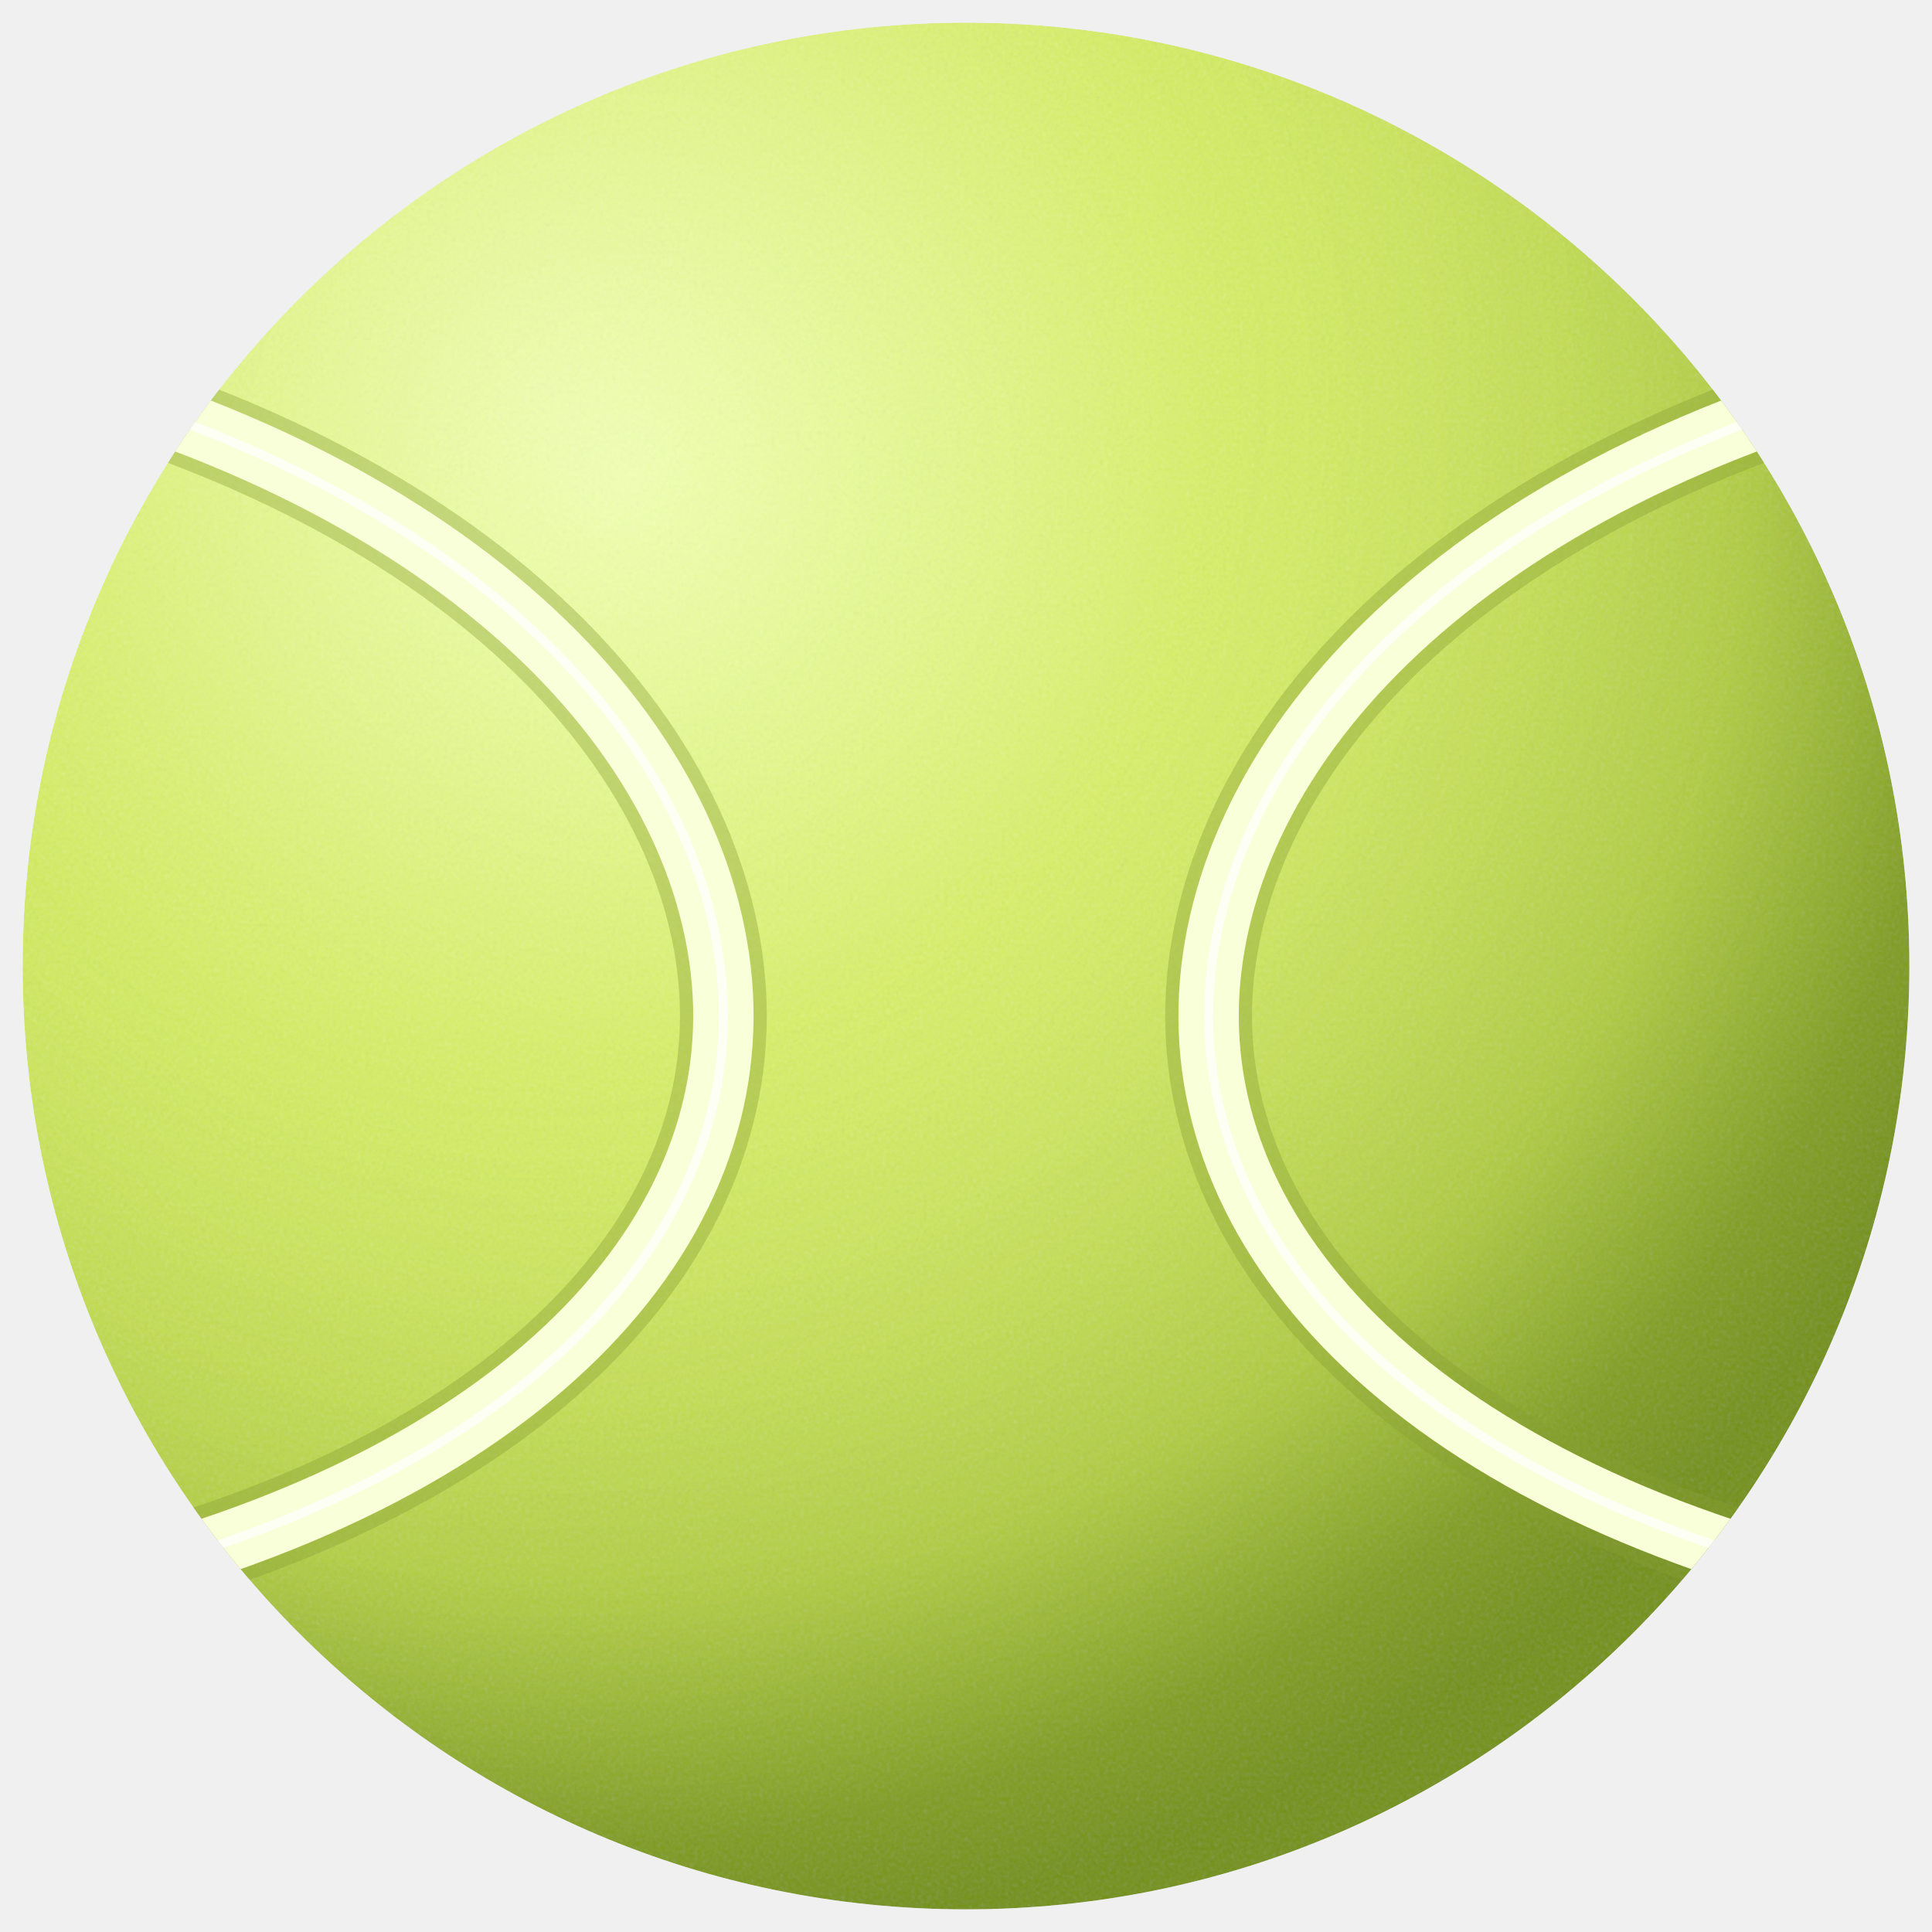
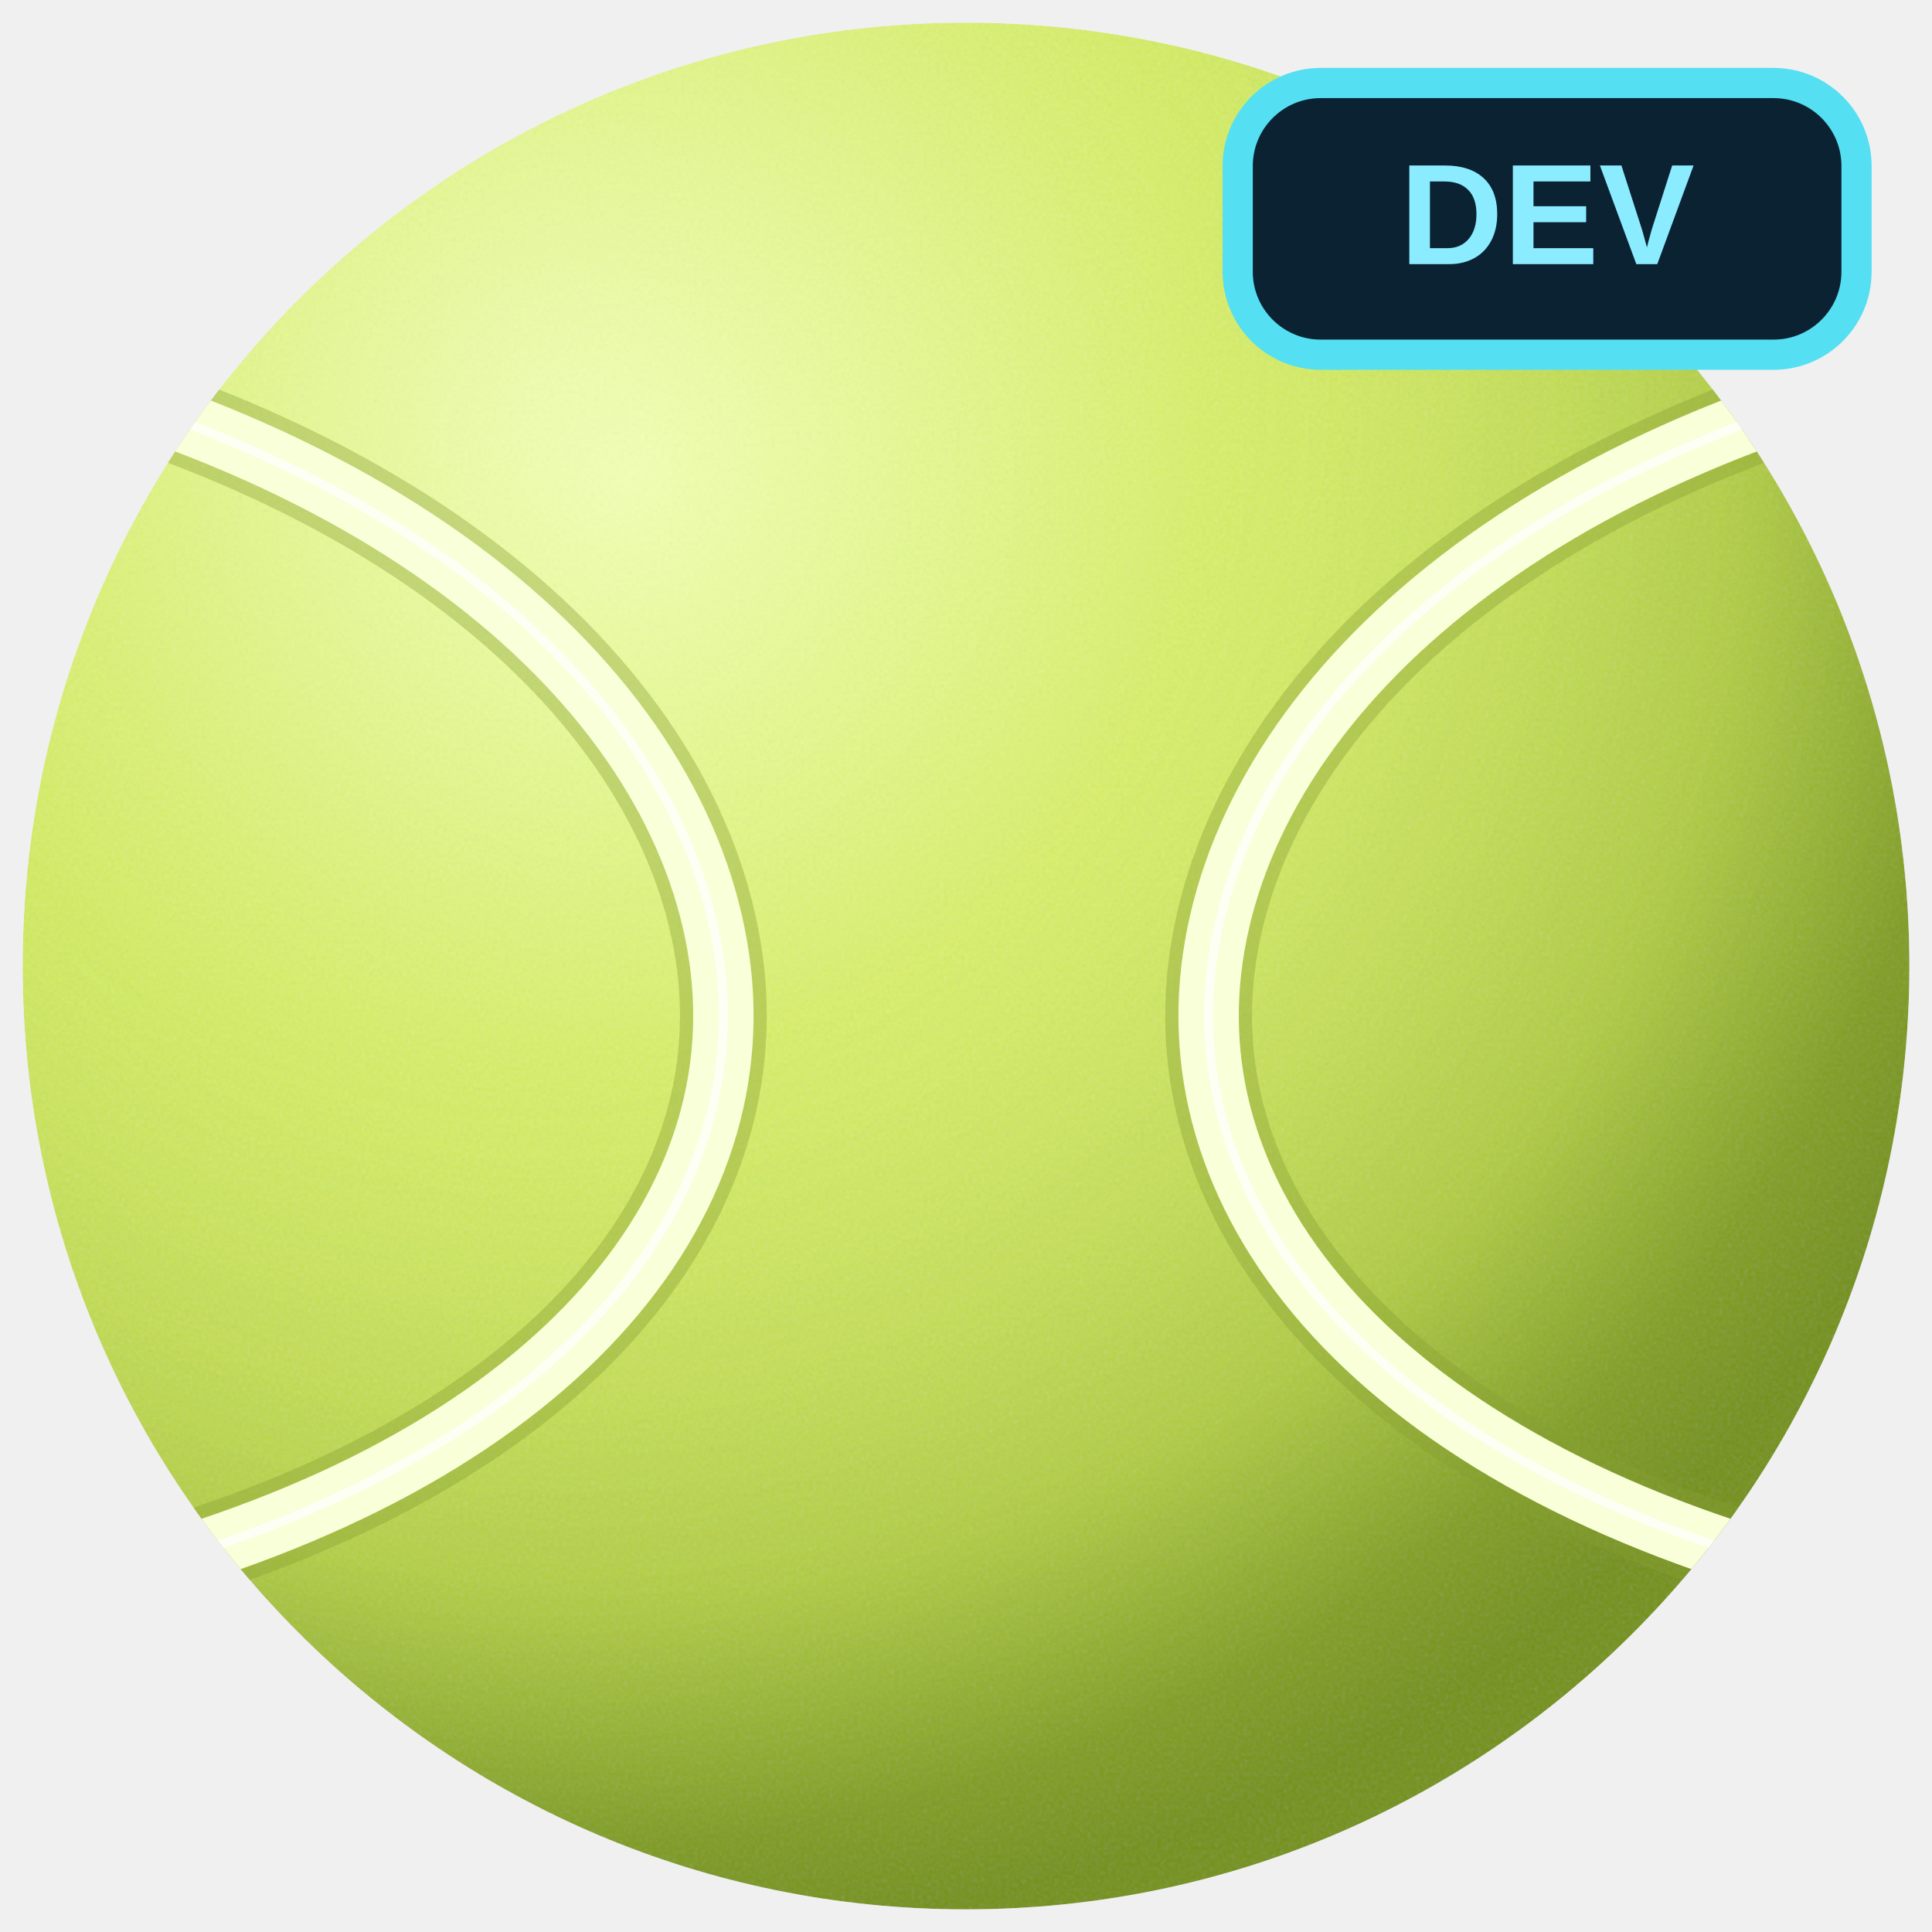
<svg xmlns="http://www.w3.org/2000/svg" viewBox="0 0 512 512">
  <defs>
    <radialGradient id="feltBase" cx="32%" cy="24%" r="78%">
      <stop offset="0" stop-color="#eaff9a" />
      <stop offset=".38" stop-color="#d5ed62" />
      <stop offset=".76" stop-color="#c1df42" />
      <stop offset="1" stop-color="#8eae24" />
    </radialGradient>
    <radialGradient id="light" cx="27%" cy="19%" r="78%">
      <stop offset="0" stop-color="#fff" stop-opacity=".28" />
      <stop offset=".48" stop-color="#fff" stop-opacity=".06" />
      <stop offset="1" stop-color="#263900" stop-opacity=".23" />
    </radialGradient>
    <filter id="feltTexture" x="-5%" y="-5%" width="110%" height="110%">
      <feTurbulence type="fractalNoise" baseFrequency=".92" numOctaves="3" seed="21" result="grain" />
      <feColorMatrix in="grain" type="saturate" values="0" result="mono" />
      <feComponentTransfer in="mono" result="fine">
        <feFuncA type="table" tableValues="0 .18" />
      </feComponentTransfer>
      <feBlend in="SourceGraphic" in2="fine" mode="soft-light" />
    </filter>
    <clipPath id="roundBall">
      <circle cx="256" cy="256" r="250" />
    </clipPath>
  </defs>
  <g clip-path="url(#roundBall)">
    <circle cx="256" cy="256" r="250" fill="url(#feltBase)" filter="url(#feltTexture)" />
    <circle cx="256" cy="256" r="250" fill="url(#light)" />
    <path d="M -18 93 C 111 119 183 188 191 257 C 199 326 139 393 17 421" fill="none" stroke="#879e31" stroke-width="23" stroke-linecap="round" opacity=".38" />
    <path d="M -18 93 C 111 119 183 188 191 257 C 199 326 139 393 17 421" fill="none" stroke="#f8ffd9" stroke-width="16" stroke-linecap="round" />
    <path d="M -18 93 C 111 119 183 188 191 257 C 199 326 139 393 17 421" fill="none" stroke="#fff" stroke-width="2.4" stroke-linecap="round" opacity=".72" />
    <path d="M 530 93 C 401 119 329 188 321 257 C 313 326 373 393 495 421" fill="none" stroke="#879e31" stroke-width="23" stroke-linecap="round" opacity=".38" />
    <path d="M 530 93 C 401 119 329 188 321 257 C 313 326 373 393 495 421" fill="none" stroke="#f8ffd9" stroke-width="16" stroke-linecap="round" />
    <path d="M 530 93 C 401 119 329 188 321 257 C 313 326 373 393 495 421" fill="none" stroke="#fff" stroke-width="2.4" stroke-linecap="round" opacity=".72" />
  </g>
+   <g aria-label="Developer edition">
+     <rect x="328" y="22" width="164" height="72" rx="22" fill="#0b2233" stroke="#55dff2" stroke-width="8" />
+     <text x="410" y="70" text-anchor="middle" font-family="Arial,sans-serif" font-size="38" font-weight="800" fill="#8cecff">DEV</text>
+   </g>
</svg>
